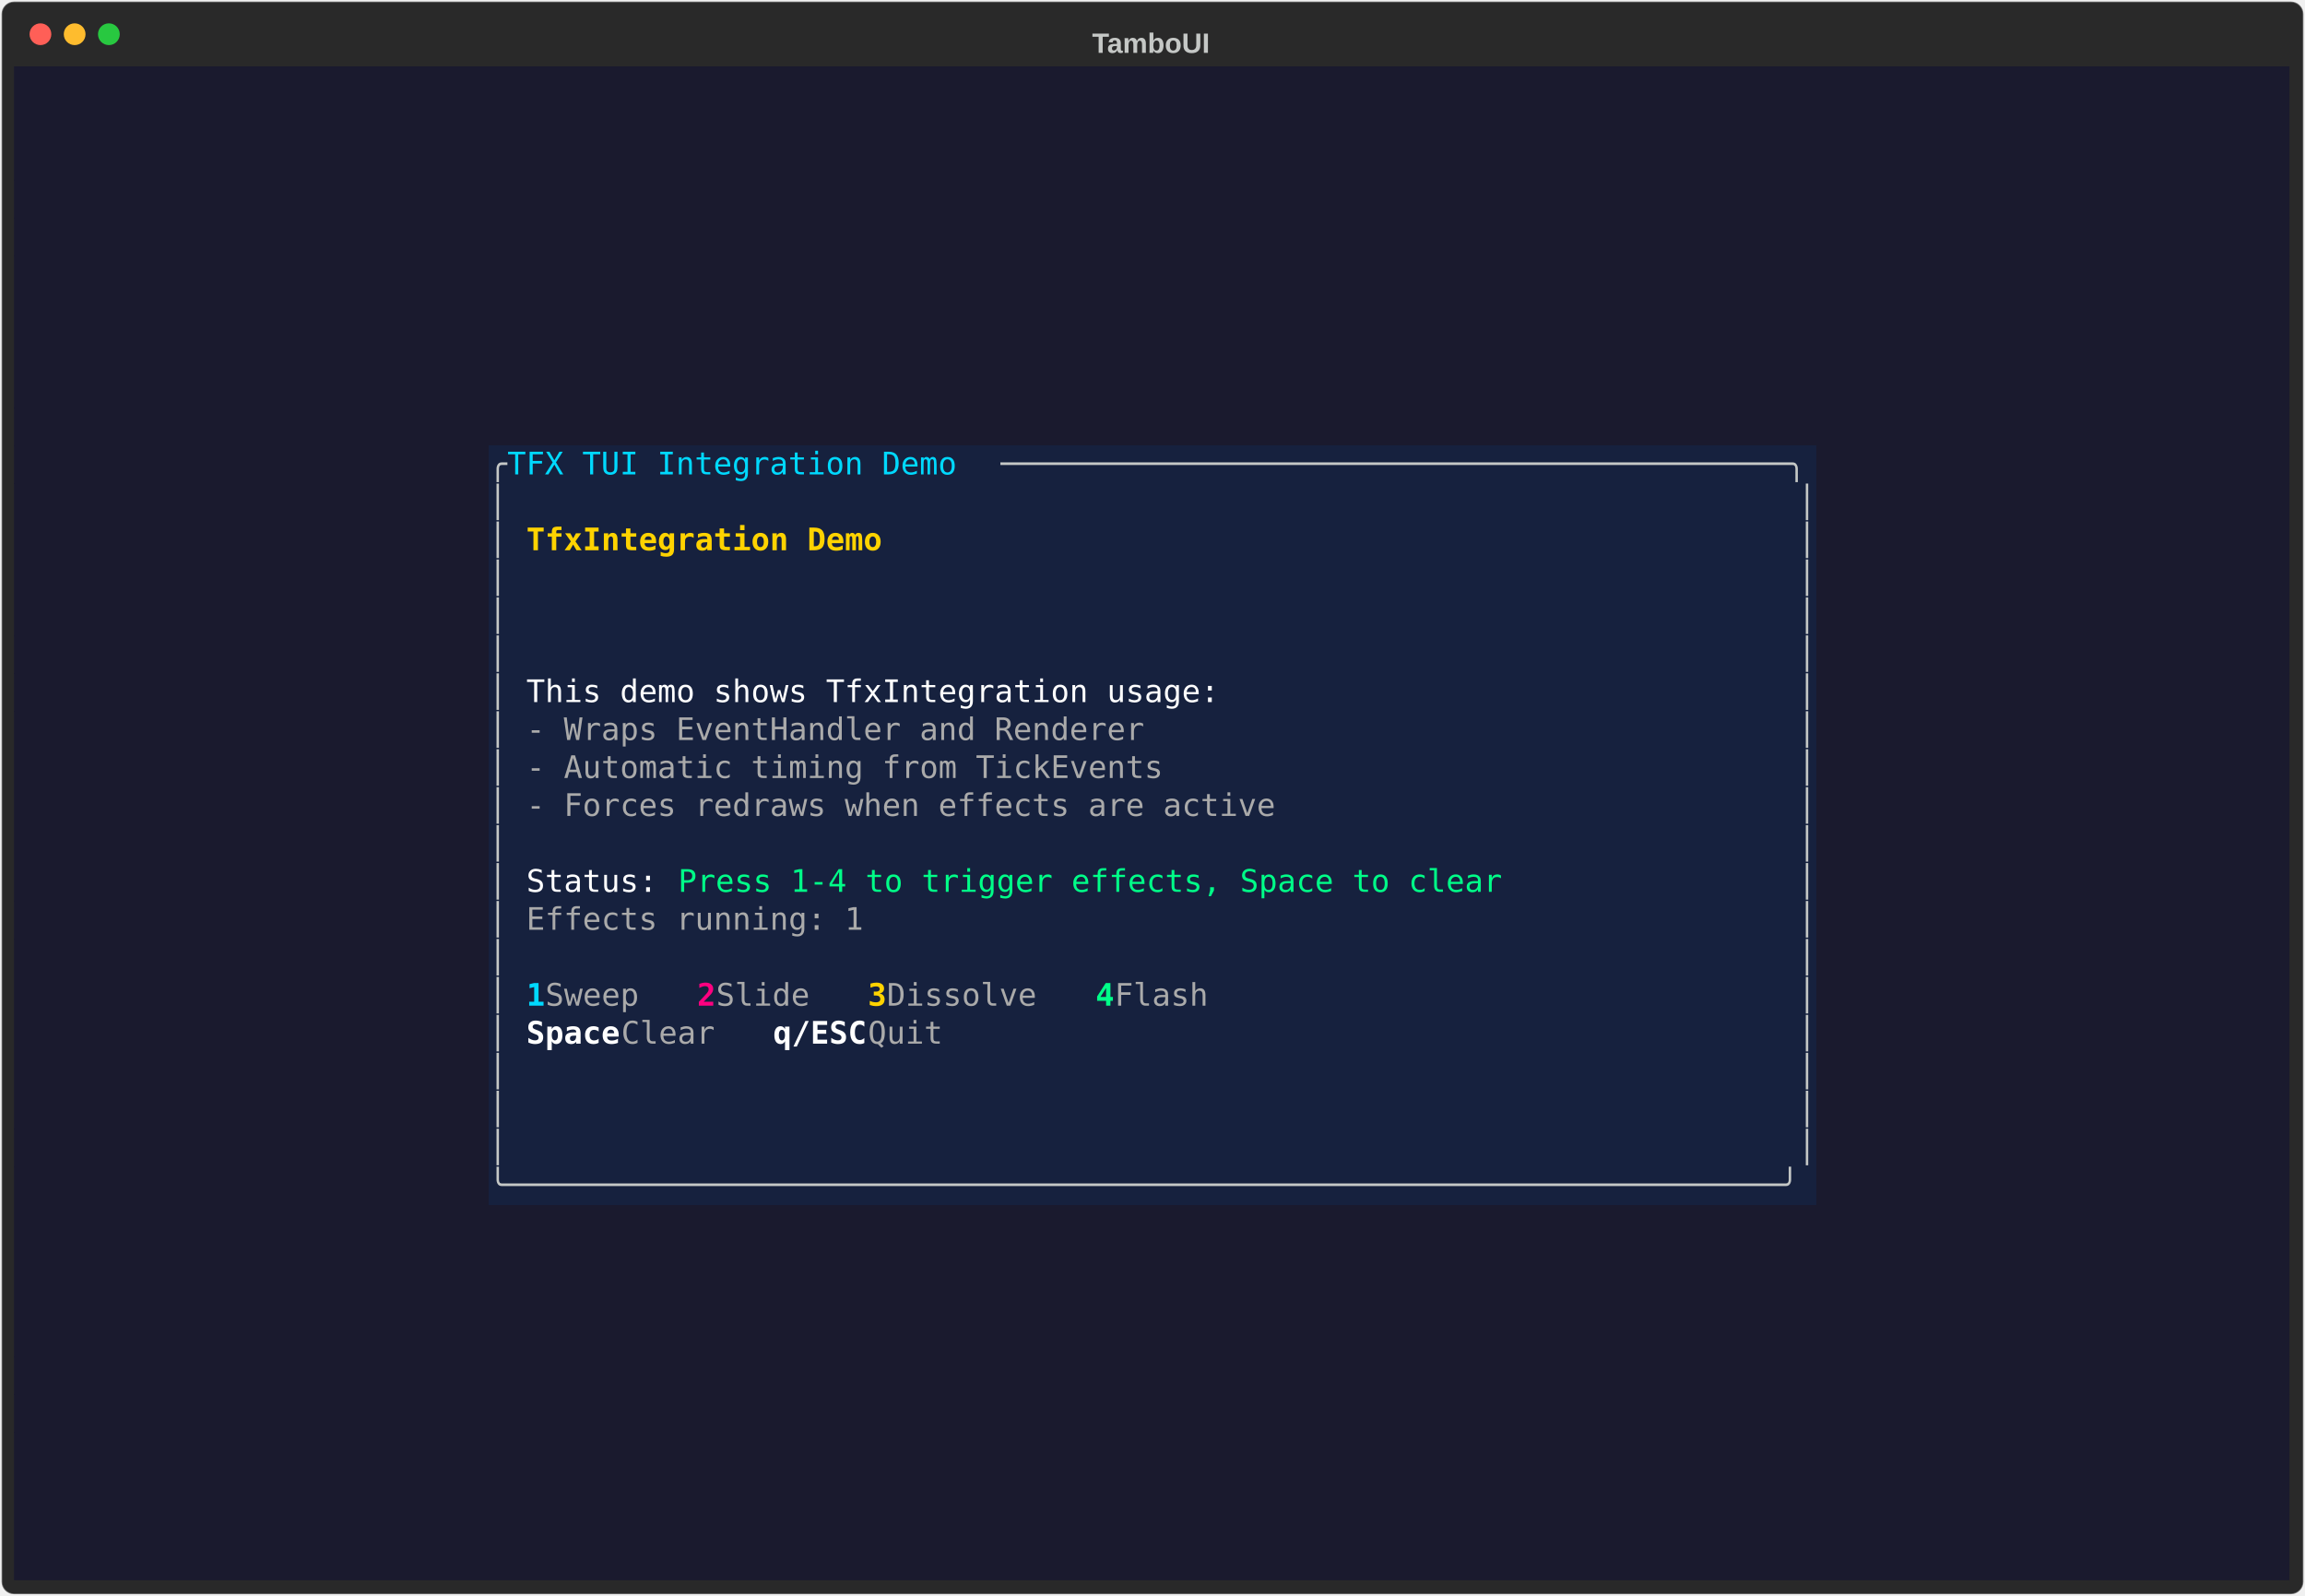
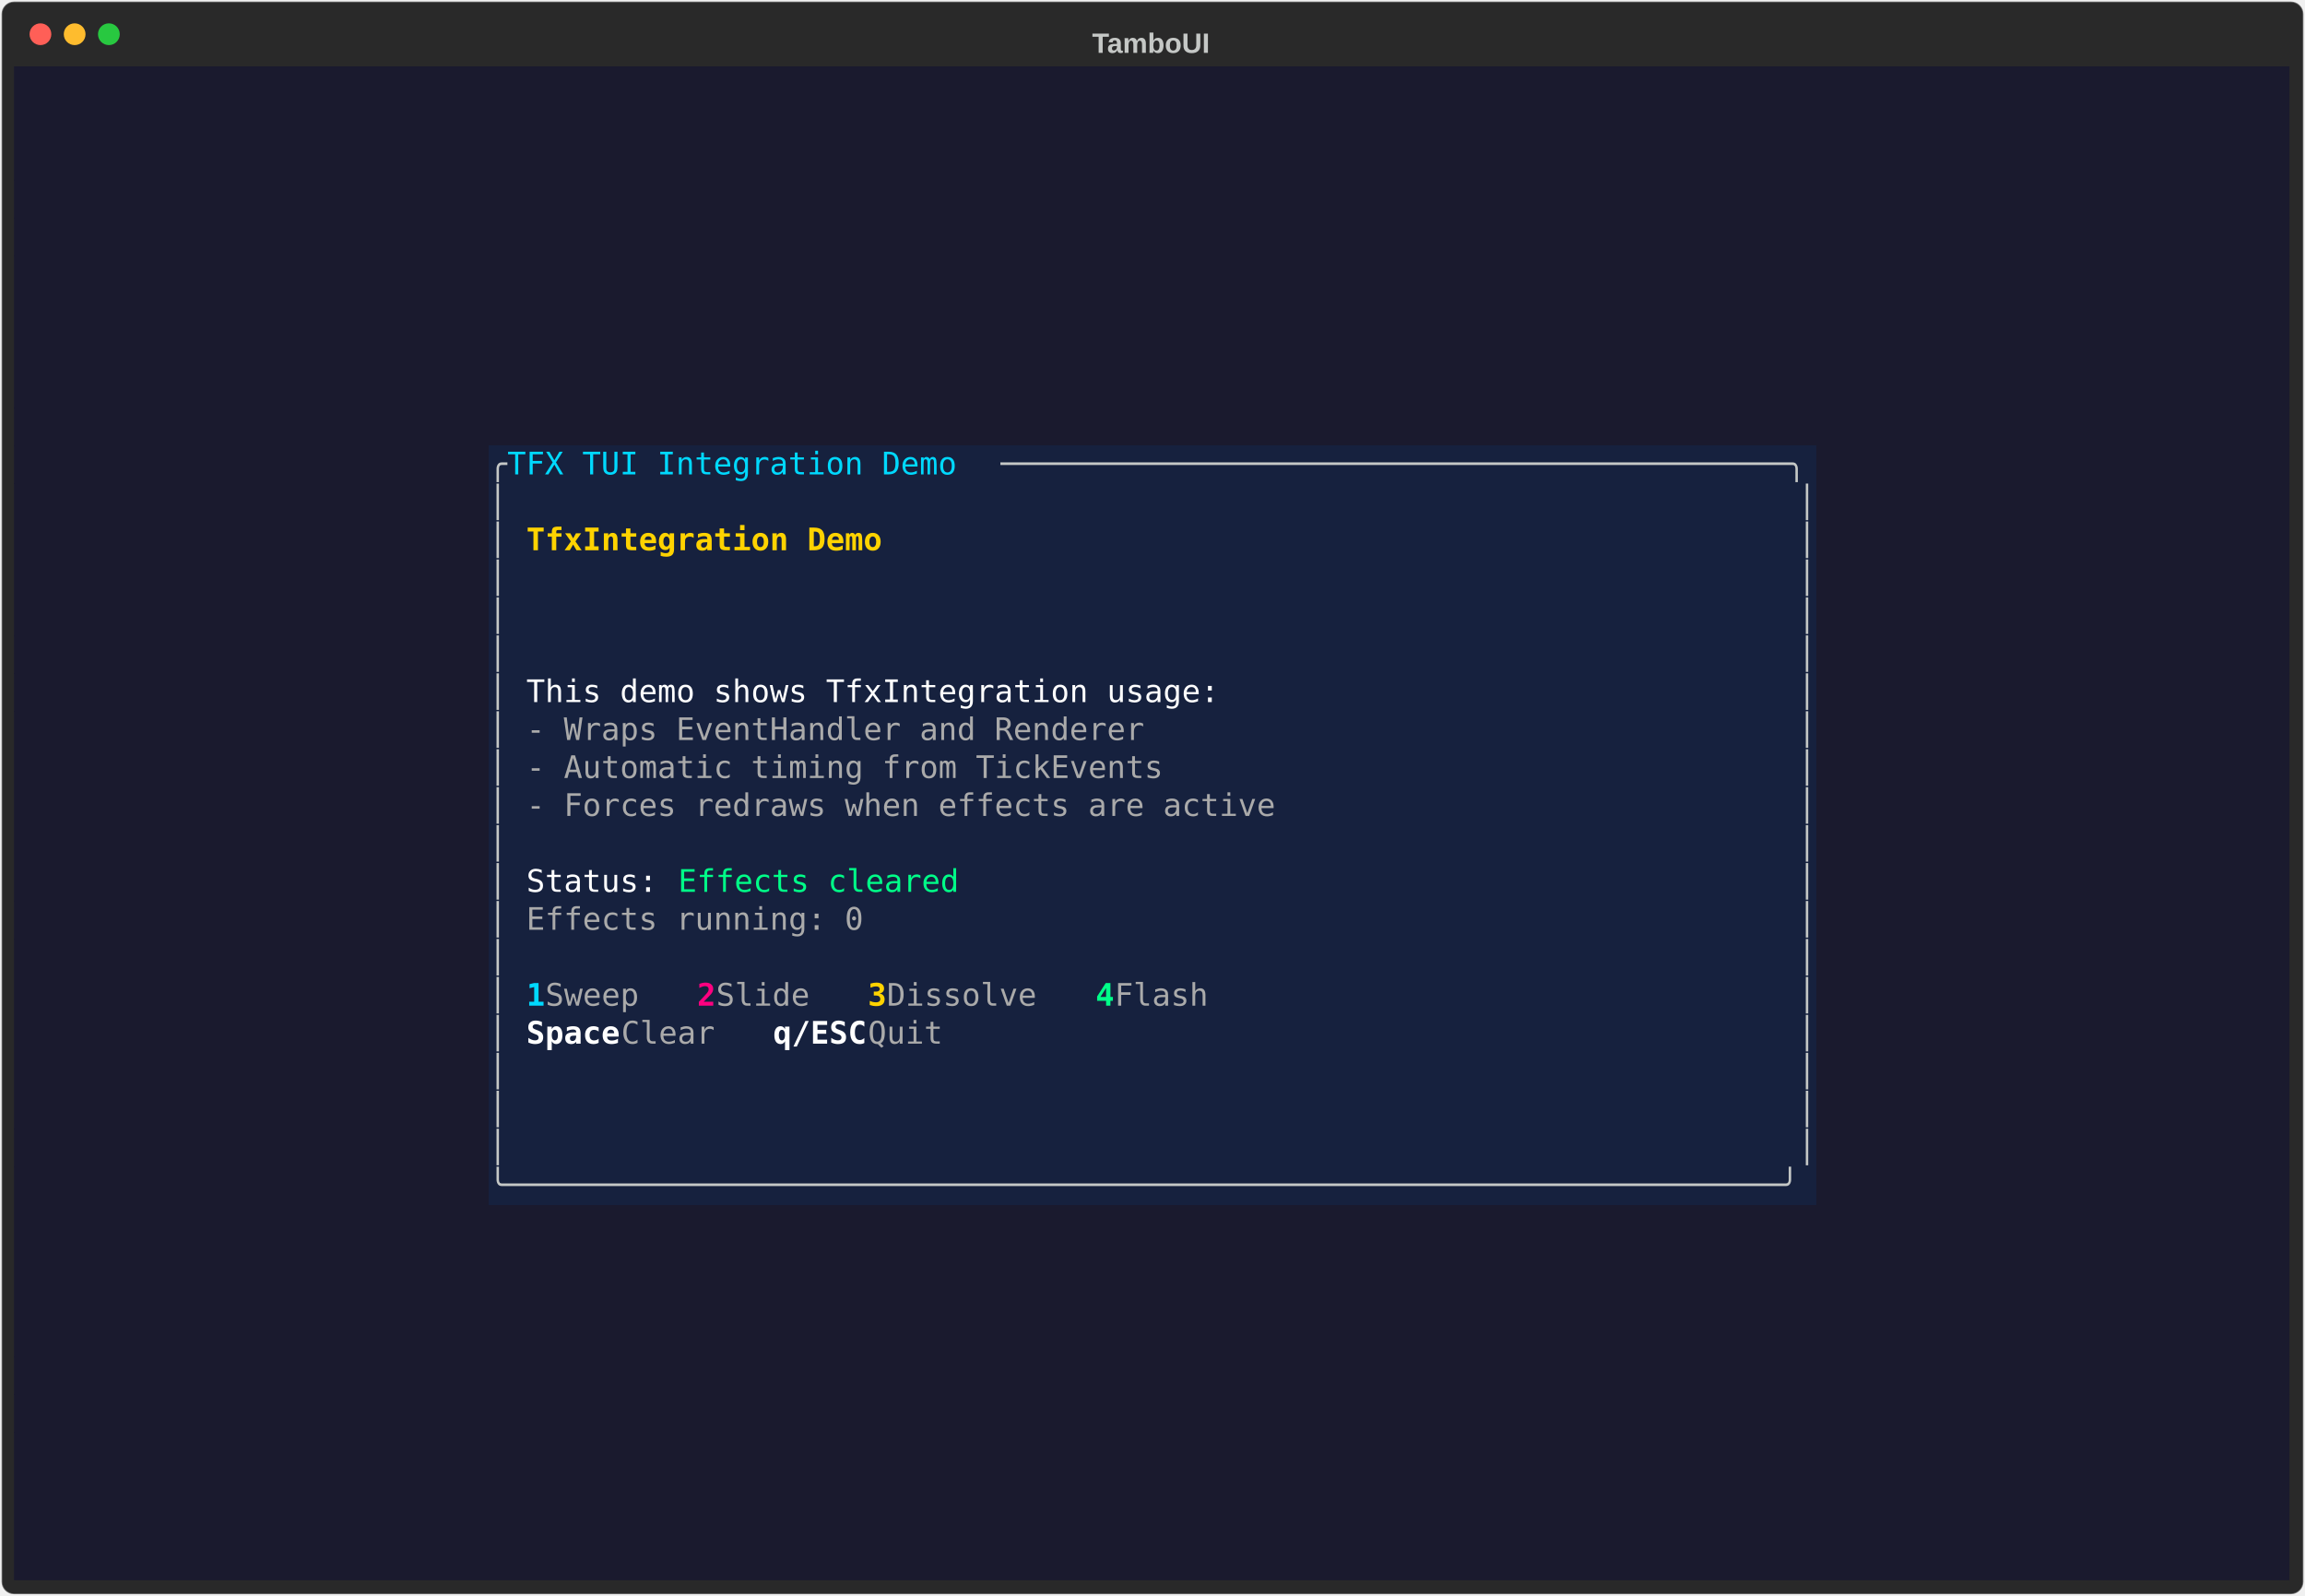
<svg xmlns="http://www.w3.org/2000/svg" class="rich-terminal" viewBox="0 0 1482 1026">
-   <style>    @font-face {        font-family: "Fira Code";        src: local("FiraCode-Regular"),                url("https://cdnjs.cloudflare.com/ajax/libs/firacode/6.2.0/woff2/FiraCode-Regular.woff2") format("woff2"),                url("https://cdnjs.cloudflare.com/ajax/libs/firacode/6.2.0/woff/FiraCode-Regular.woff") format("woff");        font-style: normal;        font-weight: 400;    }    @font-face {        font-family: "Fira Code";        src: local("FiraCode-Bold"),                url("https://cdnjs.cloudflare.com/ajax/libs/firacode/6.2.0/woff2/FiraCode-Bold.woff2") format("woff2"),                url("https://cdnjs.cloudflare.com/ajax/libs/firacode/6.2.0/woff/FiraCode-Bold.woff") format("woff");        font-style: bold;        font-weight: 700;    }    .terminal-2413328003-matrix {        font-family: Fira Code, monospace;        font-size: 20px;        line-height: 24.4px;        font-variant-east-asian: full-width;    }    .terminal-2413328003-title {        font-size: 18px;        font-weight: bold;        font-family: arial;    }    .terminal-2413328003-r1 { fill: #c5c8c6 }.terminal-2413328003-r2 { fill: #00d9ff }.terminal-2413328003-r3 { fill: #ffd300;font-weight: bold }.terminal-2413328003-r4 { fill: #ffffff }.terminal-2413328003-r5 { fill: #aaaaaa }.terminal-2413328003-r6 { fill: #00ff88 }.terminal-2413328003-r7 { fill: #00d9ff;font-weight: bold }.terminal-2413328003-r8 { fill: #ff0080;font-weight: bold }.terminal-2413328003-r9 { fill: #00ff88;font-weight: bold }.terminal-2413328003-r10 { fill: #ffffff;font-weight: bold }    </style>
+   <style>    @font-face {        font-family: "Fira Code";        src: local("FiraCode-Regular"),                url("https://cdnjs.cloudflare.com/ajax/libs/firacode/6.2.0/woff2/FiraCode-Regular.woff2") format("woff2"),                url("https://cdnjs.cloudflare.com/ajax/libs/firacode/6.2.0/woff/FiraCode-Regular.woff") format("woff");        font-style: normal;        font-weight: 400;    }    @font-face {        font-family: "Fira Code";        src: local("FiraCode-Bold"),                url("https://cdnjs.cloudflare.com/ajax/libs/firacode/6.2.0/woff2/FiraCode-Bold.woff2") format("woff2"),                url("https://cdnjs.cloudflare.com/ajax/libs/firacode/6.2.0/woff/FiraCode-Bold.woff") format("woff");        font-style: bold;        font-weight: 700;    }    .terminal-2297591219-matrix {        font-family: Fira Code, monospace;        font-size: 20px;        line-height: 24.4px;        font-variant-east-asian: full-width;    }    .terminal-2297591219-title {        font-size: 18px;        font-weight: bold;        font-family: arial;    }    .terminal-2297591219-r1 { fill: #c5c8c6 }.terminal-2297591219-r2 { fill: #00d9ff }.terminal-2297591219-r3 { fill: #ffd300;font-weight: bold }.terminal-2297591219-r4 { fill: #ffffff }.terminal-2297591219-r5 { fill: #aaaaaa }.terminal-2297591219-r6 { fill: #00ff88 }.terminal-2297591219-r7 { fill: #00d9ff;font-weight: bold }.terminal-2297591219-r8 { fill: #ff0080;font-weight: bold }.terminal-2297591219-r9 { fill: #00ff88;font-weight: bold }.terminal-2297591219-r10 { fill: #ffffff;font-weight: bold }    </style>
  <defs>
-     <clipPath id="terminal-2413328003-clip-terminal">
+     <clipPath id="terminal-2297591219-clip-terminal">
      <rect x="0" y="0" width="1463" height="975" />
    </clipPath>
-     <clipPath id="terminal-2413328003-line-0">
+     <clipPath id="terminal-2297591219-line-0">
      <rect x="0" y="1.5" width="1464" height="24.65" />
    </clipPath>
-     <clipPath id="terminal-2413328003-line-1">
+     <clipPath id="terminal-2297591219-line-1">
      <rect x="0" y="25.9" width="1464" height="24.65" />
    </clipPath>
-     <clipPath id="terminal-2413328003-line-2">
+     <clipPath id="terminal-2297591219-line-2">
      <rect x="0" y="50.3" width="1464" height="24.65" />
    </clipPath>
-     <clipPath id="terminal-2413328003-line-3">
+     <clipPath id="terminal-2297591219-line-3">
      <rect x="0" y="74.7" width="1464" height="24.65" />
    </clipPath>
-     <clipPath id="terminal-2413328003-line-4">
+     <clipPath id="terminal-2297591219-line-4">
      <rect x="0" y="99.1" width="1464" height="24.65" />
    </clipPath>
-     <clipPath id="terminal-2413328003-line-5">
+     <clipPath id="terminal-2297591219-line-5">
      <rect x="0" y="123.5" width="1464" height="24.65" />
    </clipPath>
-     <clipPath id="terminal-2413328003-line-6">
+     <clipPath id="terminal-2297591219-line-6">
      <rect x="0" y="147.9" width="1464" height="24.65" />
    </clipPath>
-     <clipPath id="terminal-2413328003-line-7">
+     <clipPath id="terminal-2297591219-line-7">
      <rect x="0" y="172.3" width="1464" height="24.65" />
    </clipPath>
-     <clipPath id="terminal-2413328003-line-8">
+     <clipPath id="terminal-2297591219-line-8">
      <rect x="0" y="196.7" width="1464" height="24.65" />
    </clipPath>
-     <clipPath id="terminal-2413328003-line-9">
+     <clipPath id="terminal-2297591219-line-9">
      <rect x="0" y="221.1" width="1464" height="24.65" />
    </clipPath>
-     <clipPath id="terminal-2413328003-line-10">
+     <clipPath id="terminal-2297591219-line-10">
      <rect x="0" y="245.5" width="1464" height="24.65" />
    </clipPath>
-     <clipPath id="terminal-2413328003-line-11">
+     <clipPath id="terminal-2297591219-line-11">
      <rect x="0" y="269.9" width="1464" height="24.65" />
    </clipPath>
-     <clipPath id="terminal-2413328003-line-12">
+     <clipPath id="terminal-2297591219-line-12">
      <rect x="0" y="294.3" width="1464" height="24.65" />
    </clipPath>
-     <clipPath id="terminal-2413328003-line-13">
+     <clipPath id="terminal-2297591219-line-13">
      <rect x="0" y="318.7" width="1464" height="24.65" />
    </clipPath>
-     <clipPath id="terminal-2413328003-line-14">
+     <clipPath id="terminal-2297591219-line-14">
      <rect x="0" y="343.1" width="1464" height="24.65" />
    </clipPath>
-     <clipPath id="terminal-2413328003-line-15">
+     <clipPath id="terminal-2297591219-line-15">
      <rect x="0" y="367.5" width="1464" height="24.65" />
    </clipPath>
-     <clipPath id="terminal-2413328003-line-16">
+     <clipPath id="terminal-2297591219-line-16">
      <rect x="0" y="391.9" width="1464" height="24.65" />
    </clipPath>
-     <clipPath id="terminal-2413328003-line-17">
+     <clipPath id="terminal-2297591219-line-17">
      <rect x="0" y="416.3" width="1464" height="24.65" />
    </clipPath>
-     <clipPath id="terminal-2413328003-line-18">
+     <clipPath id="terminal-2297591219-line-18">
      <rect x="0" y="440.7" width="1464" height="24.65" />
    </clipPath>
-     <clipPath id="terminal-2413328003-line-19">
+     <clipPath id="terminal-2297591219-line-19">
      <rect x="0" y="465.1" width="1464" height="24.65" />
    </clipPath>
-     <clipPath id="terminal-2413328003-line-20">
+     <clipPath id="terminal-2297591219-line-20">
      <rect x="0" y="489.5" width="1464" height="24.65" />
    </clipPath>
-     <clipPath id="terminal-2413328003-line-21">
+     <clipPath id="terminal-2297591219-line-21">
      <rect x="0" y="513.9" width="1464" height="24.65" />
    </clipPath>
-     <clipPath id="terminal-2413328003-line-22">
+     <clipPath id="terminal-2297591219-line-22">
      <rect x="0" y="538.3" width="1464" height="24.65" />
    </clipPath>
-     <clipPath id="terminal-2413328003-line-23">
+     <clipPath id="terminal-2297591219-line-23">
      <rect x="0" y="562.7" width="1464" height="24.65" />
    </clipPath>
-     <clipPath id="terminal-2413328003-line-24">
+     <clipPath id="terminal-2297591219-line-24">
      <rect x="0" y="587.1" width="1464" height="24.65" />
    </clipPath>
-     <clipPath id="terminal-2413328003-line-25">
+     <clipPath id="terminal-2297591219-line-25">
      <rect x="0" y="611.5" width="1464" height="24.65" />
    </clipPath>
-     <clipPath id="terminal-2413328003-line-26">
+     <clipPath id="terminal-2297591219-line-26">
      <rect x="0" y="635.9" width="1464" height="24.65" />
    </clipPath>
-     <clipPath id="terminal-2413328003-line-27">
+     <clipPath id="terminal-2297591219-line-27">
      <rect x="0" y="660.3" width="1464" height="24.65" />
    </clipPath>
-     <clipPath id="terminal-2413328003-line-28">
+     <clipPath id="terminal-2297591219-line-28">
      <rect x="0" y="684.7" width="1464" height="24.65" />
    </clipPath>
-     <clipPath id="terminal-2413328003-line-29">
+     <clipPath id="terminal-2297591219-line-29">
      <rect x="0" y="709.1" width="1464" height="24.65" />
    </clipPath>
-     <clipPath id="terminal-2413328003-line-30">
+     <clipPath id="terminal-2297591219-line-30">
      <rect x="0" y="733.5" width="1464" height="24.65" />
    </clipPath>
-     <clipPath id="terminal-2413328003-line-31">
+     <clipPath id="terminal-2297591219-line-31">
      <rect x="0" y="757.9" width="1464" height="24.65" />
    </clipPath>
-     <clipPath id="terminal-2413328003-line-32">
+     <clipPath id="terminal-2297591219-line-32">
      <rect x="0" y="782.3" width="1464" height="24.65" />
    </clipPath>
-     <clipPath id="terminal-2413328003-line-33">
+     <clipPath id="terminal-2297591219-line-33">
      <rect x="0" y="806.7" width="1464" height="24.65" />
    </clipPath>
-     <clipPath id="terminal-2413328003-line-34">
+     <clipPath id="terminal-2297591219-line-34">
      <rect x="0" y="831.1" width="1464" height="24.65" />
    </clipPath>
-     <clipPath id="terminal-2413328003-line-35">
+     <clipPath id="terminal-2297591219-line-35">
      <rect x="0" y="855.5" width="1464" height="24.65" />
    </clipPath>
-     <clipPath id="terminal-2413328003-line-36">
+     <clipPath id="terminal-2297591219-line-36">
      <rect x="0" y="879.9" width="1464" height="24.65" />
    </clipPath>
-     <clipPath id="terminal-2413328003-line-37">
+     <clipPath id="terminal-2297591219-line-37">
      <rect x="0" y="904.3" width="1464" height="24.65" />
    </clipPath>
-     <clipPath id="terminal-2413328003-line-38">
+     <clipPath id="terminal-2297591219-line-38">
      <rect x="0" y="928.7" width="1464" height="24.65" />
    </clipPath>
-     <clipPath id="terminal-2413328003-line-39">
+     <clipPath id="terminal-2297591219-line-39">
      <rect x="0" y="953.1" width="1464" height="24.65" />
    </clipPath>
  </defs>
  <rect fill="#292929" stroke="rgba(255,255,255,0.35)" stroke-width="1" x="1" y="1" width="1480" height="1024" rx="8" />
-   <text class="terminal-2413328003-title" fill="#c5c8c6" text-anchor="middle" x="740" y="34">TamboUI</text>
+   <text class="terminal-2297591219-title" fill="#c5c8c6" text-anchor="middle" x="740" y="34">TamboUI</text>
  <g transform="translate(26,22)">
    <circle cx="0" cy="0" r="7" fill="#ff5f57" />
    <circle cx="22" cy="0" r="7" fill="#febc2e" />
    <circle cx="44" cy="0" r="7" fill="#28c840" />
  </g>
-   <g transform="translate(9, 41)" clip-path="url(#terminal-2413328003-clip-terminal)">
+   <g transform="translate(9, 41)" clip-path="url(#terminal-2297591219-clip-terminal)">
    <rect fill="#1a1a2e" x="0" y="1.5" width="1464" height="24.65" shape-rendering="crispEdges" />
    <rect fill="#1a1a2e" x="0" y="25.9" width="1464" height="24.65" shape-rendering="crispEdges" />
    <rect fill="#1a1a2e" x="0" y="50.3" width="1464" height="24.65" shape-rendering="crispEdges" />
    <rect fill="#1a1a2e" x="0" y="74.7" width="1464" height="24.65" shape-rendering="crispEdges" />
    <rect fill="#1a1a2e" x="0" y="99.1" width="1464" height="24.65" shape-rendering="crispEdges" />
    <rect fill="#1a1a2e" x="0" y="123.5" width="1464" height="24.65" shape-rendering="crispEdges" />
    <rect fill="#1a1a2e" x="0" y="147.9" width="1464" height="24.65" shape-rendering="crispEdges" />
    <rect fill="#1a1a2e" x="0" y="172.3" width="1464" height="24.65" shape-rendering="crispEdges" />
    <rect fill="#1a1a2e" x="0" y="196.7" width="1464" height="24.65" shape-rendering="crispEdges" />
    <rect fill="#1a1a2e" x="0" y="221.1" width="1464" height="24.65" shape-rendering="crispEdges" />
    <rect fill="#1a1a2e" x="0" y="245.5" width="305" height="24.65" shape-rendering="crispEdges" />
    <rect fill="#16213e" x="305" y="245.5" width="12.2" height="24.65" shape-rendering="crispEdges" />
    <rect fill="#16213e" x="317.2" y="245.5" width="317.2" height="24.65" shape-rendering="crispEdges" />
    <rect fill="#16213e" x="634.4" y="245.5" width="524.6" height="24.65" shape-rendering="crispEdges" />
    <rect fill="#1a1a2e" x="1159" y="245.5" width="305" height="24.65" shape-rendering="crispEdges" />
    <rect fill="#1a1a2e" x="0" y="269.9" width="305" height="24.65" shape-rendering="crispEdges" />
    <rect fill="#16213e" x="305" y="269.9" width="12.2" height="24.65" shape-rendering="crispEdges" />
    <rect fill="#16213e" x="317.2" y="269.9" width="829.6" height="24.65" shape-rendering="crispEdges" />
    <rect fill="#16213e" x="1146.8" y="269.9" width="12.2" height="24.65" shape-rendering="crispEdges" />
    <rect fill="#1a1a2e" x="1159" y="269.9" width="305" height="24.65" shape-rendering="crispEdges" />
    <rect fill="#1a1a2e" x="0" y="294.3" width="305" height="24.65" shape-rendering="crispEdges" />
    <rect fill="#16213e" x="305" y="294.3" width="12.2" height="24.65" shape-rendering="crispEdges" />
    <rect fill="#16213e" x="317.2" y="294.3" width="12.2" height="24.65" shape-rendering="crispEdges" />
    <rect fill="#16213e" x="329.4" y="294.3" width="231.8" height="24.65" shape-rendering="crispEdges" />
    <rect fill="#16213e" x="561.2" y="294.3" width="585.6" height="24.65" shape-rendering="crispEdges" />
    <rect fill="#16213e" x="1146.8" y="294.3" width="12.2" height="24.65" shape-rendering="crispEdges" />
    <rect fill="#1a1a2e" x="1159" y="294.3" width="305" height="24.65" shape-rendering="crispEdges" />
    <rect fill="#1a1a2e" x="0" y="318.7" width="305" height="24.65" shape-rendering="crispEdges" />
    <rect fill="#16213e" x="305" y="318.7" width="12.2" height="24.65" shape-rendering="crispEdges" />
    <rect fill="#16213e" x="317.2" y="318.7" width="829.6" height="24.65" shape-rendering="crispEdges" />
    <rect fill="#16213e" x="1146.8" y="318.7" width="12.2" height="24.65" shape-rendering="crispEdges" />
    <rect fill="#1a1a2e" x="1159" y="318.7" width="305" height="24.65" shape-rendering="crispEdges" />
    <rect fill="#1a1a2e" x="0" y="343.1" width="305" height="24.65" shape-rendering="crispEdges" />
    <rect fill="#16213e" x="305" y="343.1" width="12.2" height="24.65" shape-rendering="crispEdges" />
    <rect fill="#16213e" x="317.2" y="343.1" width="829.6" height="24.65" shape-rendering="crispEdges" />
    <rect fill="#16213e" x="1146.8" y="343.1" width="12.2" height="24.65" shape-rendering="crispEdges" />
    <rect fill="#1a1a2e" x="1159" y="343.1" width="305" height="24.65" shape-rendering="crispEdges" />
    <rect fill="#1a1a2e" x="0" y="367.5" width="305" height="24.65" shape-rendering="crispEdges" />
    <rect fill="#16213e" x="305" y="367.5" width="12.2" height="24.65" shape-rendering="crispEdges" />
    <rect fill="#16213e" x="317.2" y="367.5" width="829.6" height="24.65" shape-rendering="crispEdges" />
    <rect fill="#16213e" x="1146.8" y="367.5" width="12.2" height="24.65" shape-rendering="crispEdges" />
    <rect fill="#1a1a2e" x="1159" y="367.5" width="305" height="24.65" shape-rendering="crispEdges" />
    <rect fill="#1a1a2e" x="0" y="391.9" width="305" height="24.65" shape-rendering="crispEdges" />
    <rect fill="#16213e" x="305" y="391.9" width="12.2" height="24.65" shape-rendering="crispEdges" />
    <rect fill="#16213e" x="317.2" y="391.9" width="12.2" height="24.65" shape-rendering="crispEdges" />
    <rect fill="#16213e" x="329.4" y="391.9" width="451.4" height="24.65" shape-rendering="crispEdges" />
    <rect fill="#16213e" x="780.8" y="391.9" width="366" height="24.65" shape-rendering="crispEdges" />
    <rect fill="#16213e" x="1146.8" y="391.9" width="12.2" height="24.65" shape-rendering="crispEdges" />
    <rect fill="#1a1a2e" x="1159" y="391.9" width="305" height="24.65" shape-rendering="crispEdges" />
    <rect fill="#1a1a2e" x="0" y="416.3" width="305" height="24.65" shape-rendering="crispEdges" />
    <rect fill="#16213e" x="305" y="416.3" width="12.2" height="24.65" shape-rendering="crispEdges" />
    <rect fill="#16213e" x="317.2" y="416.3" width="12.2" height="24.65" shape-rendering="crispEdges" />
    <rect fill="#16213e" x="329.4" y="416.3" width="402.6" height="24.65" shape-rendering="crispEdges" />
    <rect fill="#16213e" x="732" y="416.3" width="414.8" height="24.65" shape-rendering="crispEdges" />
    <rect fill="#16213e" x="1146.8" y="416.3" width="12.2" height="24.65" shape-rendering="crispEdges" />
    <rect fill="#1a1a2e" x="1159" y="416.3" width="305" height="24.65" shape-rendering="crispEdges" />
    <rect fill="#1a1a2e" x="0" y="440.7" width="305" height="24.65" shape-rendering="crispEdges" />
    <rect fill="#16213e" x="305" y="440.7" width="12.2" height="24.65" shape-rendering="crispEdges" />
    <rect fill="#16213e" x="317.2" y="440.7" width="12.2" height="24.65" shape-rendering="crispEdges" />
    <rect fill="#16213e" x="329.4" y="440.7" width="414.8" height="24.65" shape-rendering="crispEdges" />
    <rect fill="#16213e" x="744.2" y="440.7" width="402.6" height="24.65" shape-rendering="crispEdges" />
    <rect fill="#16213e" x="1146.8" y="440.7" width="12.2" height="24.65" shape-rendering="crispEdges" />
    <rect fill="#1a1a2e" x="1159" y="440.7" width="305" height="24.65" shape-rendering="crispEdges" />
    <rect fill="#1a1a2e" x="0" y="465.1" width="305" height="24.65" shape-rendering="crispEdges" />
    <rect fill="#16213e" x="305" y="465.1" width="12.2" height="24.65" shape-rendering="crispEdges" />
    <rect fill="#16213e" x="317.2" y="465.1" width="12.2" height="24.65" shape-rendering="crispEdges" />
    <rect fill="#16213e" x="329.4" y="465.1" width="488" height="24.65" shape-rendering="crispEdges" />
    <rect fill="#16213e" x="817.4" y="465.1" width="329.4" height="24.65" shape-rendering="crispEdges" />
    <rect fill="#16213e" x="1146.8" y="465.1" width="12.2" height="24.65" shape-rendering="crispEdges" />
    <rect fill="#1a1a2e" x="1159" y="465.1" width="305" height="24.65" shape-rendering="crispEdges" />
    <rect fill="#1a1a2e" x="0" y="489.5" width="305" height="24.65" shape-rendering="crispEdges" />
    <rect fill="#16213e" x="305" y="489.5" width="12.2" height="24.65" shape-rendering="crispEdges" />
    <rect fill="#16213e" x="317.2" y="489.5" width="829.6" height="24.65" shape-rendering="crispEdges" />
    <rect fill="#16213e" x="1146.8" y="489.5" width="12.2" height="24.65" shape-rendering="crispEdges" />
    <rect fill="#1a1a2e" x="1159" y="489.5" width="305" height="24.65" shape-rendering="crispEdges" />
    <rect fill="#1a1a2e" x="0" y="513.9" width="305" height="24.65" shape-rendering="crispEdges" />
    <rect fill="#16213e" x="305" y="513.9" width="12.2" height="24.65" shape-rendering="crispEdges" />
    <rect fill="#16213e" x="317.2" y="513.9" width="12.2" height="24.65" shape-rendering="crispEdges" />
    <rect fill="#16213e" x="329.4" y="513.9" width="97.6" height="24.65" shape-rendering="crispEdges" />
-     <rect fill="#16213e" x="427" y="513.9" width="536.8" height="24.65" shape-rendering="crispEdges" />
-     <rect fill="#16213e" x="963.8" y="513.9" width="183" height="24.65" shape-rendering="crispEdges" />
+     <rect fill="#16213e" x="427" y="513.9" width="183" height="24.65" shape-rendering="crispEdges" />
+     <rect fill="#16213e" x="610" y="513.9" width="536.8" height="24.65" shape-rendering="crispEdges" />
    <rect fill="#16213e" x="1146.8" y="513.9" width="12.2" height="24.65" shape-rendering="crispEdges" />
    <rect fill="#1a1a2e" x="1159" y="513.9" width="305" height="24.65" shape-rendering="crispEdges" />
    <rect fill="#1a1a2e" x="0" y="538.3" width="305" height="24.65" shape-rendering="crispEdges" />
    <rect fill="#16213e" x="305" y="538.3" width="12.2" height="24.65" shape-rendering="crispEdges" />
    <rect fill="#16213e" x="317.2" y="538.3" width="12.2" height="24.65" shape-rendering="crispEdges" />
    <rect fill="#16213e" x="329.4" y="538.3" width="219.6" height="24.65" shape-rendering="crispEdges" />
    <rect fill="#16213e" x="549" y="538.3" width="597.8" height="24.65" shape-rendering="crispEdges" />
    <rect fill="#16213e" x="1146.8" y="538.3" width="12.2" height="24.65" shape-rendering="crispEdges" />
    <rect fill="#1a1a2e" x="1159" y="538.3" width="305" height="24.65" shape-rendering="crispEdges" />
    <rect fill="#1a1a2e" x="0" y="562.7" width="305" height="24.65" shape-rendering="crispEdges" />
    <rect fill="#16213e" x="305" y="562.7" width="12.2" height="24.65" shape-rendering="crispEdges" />
    <rect fill="#16213e" x="317.2" y="562.7" width="829.6" height="24.65" shape-rendering="crispEdges" />
    <rect fill="#16213e" x="1146.8" y="562.7" width="12.2" height="24.65" shape-rendering="crispEdges" />
    <rect fill="#1a1a2e" x="1159" y="562.7" width="305" height="24.65" shape-rendering="crispEdges" />
    <rect fill="#1a1a2e" x="0" y="587.1" width="305" height="24.65" shape-rendering="crispEdges" />
    <rect fill="#16213e" x="305" y="587.1" width="12.2" height="24.65" shape-rendering="crispEdges" />
    <rect fill="#16213e" x="317.2" y="587.1" width="12.2" height="24.65" shape-rendering="crispEdges" />
    <rect fill="#16213e" x="329.4" y="587.1" width="12.2" height="24.65" shape-rendering="crispEdges" />
    <rect fill="#16213e" x="341.6" y="587.1" width="97.6" height="24.65" shape-rendering="crispEdges" />
    <rect fill="#16213e" x="439.2" y="587.1" width="12.2" height="24.65" shape-rendering="crispEdges" />
    <rect fill="#16213e" x="451.4" y="587.1" width="97.6" height="24.65" shape-rendering="crispEdges" />
    <rect fill="#16213e" x="549" y="587.1" width="12.2" height="24.65" shape-rendering="crispEdges" />
    <rect fill="#16213e" x="561.2" y="587.1" width="134.2" height="24.65" shape-rendering="crispEdges" />
    <rect fill="#16213e" x="695.4" y="587.1" width="12.2" height="24.65" shape-rendering="crispEdges" />
    <rect fill="#16213e" x="707.6" y="587.1" width="73.2" height="24.65" shape-rendering="crispEdges" />
    <rect fill="#16213e" x="780.8" y="587.1" width="366" height="24.65" shape-rendering="crispEdges" />
    <rect fill="#16213e" x="1146.8" y="587.1" width="12.2" height="24.65" shape-rendering="crispEdges" />
    <rect fill="#1a1a2e" x="1159" y="587.1" width="305" height="24.65" shape-rendering="crispEdges" />
    <rect fill="#1a1a2e" x="0" y="611.5" width="305" height="24.65" shape-rendering="crispEdges" />
    <rect fill="#16213e" x="305" y="611.5" width="12.2" height="24.65" shape-rendering="crispEdges" />
    <rect fill="#16213e" x="317.2" y="611.5" width="12.2" height="24.65" shape-rendering="crispEdges" />
    <rect fill="#16213e" x="329.4" y="611.5" width="61" height="24.65" shape-rendering="crispEdges" />
    <rect fill="#16213e" x="390.4" y="611.5" width="97.6" height="24.65" shape-rendering="crispEdges" />
    <rect fill="#16213e" x="488" y="611.5" width="61" height="24.65" shape-rendering="crispEdges" />
    <rect fill="#16213e" x="549" y="611.5" width="61" height="24.65" shape-rendering="crispEdges" />
    <rect fill="#16213e" x="610" y="611.5" width="536.8" height="24.65" shape-rendering="crispEdges" />
    <rect fill="#16213e" x="1146.8" y="611.5" width="12.2" height="24.65" shape-rendering="crispEdges" />
    <rect fill="#1a1a2e" x="1159" y="611.5" width="305" height="24.65" shape-rendering="crispEdges" />
    <rect fill="#1a1a2e" x="0" y="635.9" width="305" height="24.65" shape-rendering="crispEdges" />
    <rect fill="#16213e" x="305" y="635.9" width="12.2" height="24.65" shape-rendering="crispEdges" />
    <rect fill="#16213e" x="317.2" y="635.9" width="829.6" height="24.65" shape-rendering="crispEdges" />
    <rect fill="#16213e" x="1146.8" y="635.9" width="12.2" height="24.65" shape-rendering="crispEdges" />
    <rect fill="#1a1a2e" x="1159" y="635.9" width="305" height="24.65" shape-rendering="crispEdges" />
    <rect fill="#1a1a2e" x="0" y="660.3" width="305" height="24.65" shape-rendering="crispEdges" />
    <rect fill="#16213e" x="305" y="660.3" width="12.2" height="24.65" shape-rendering="crispEdges" />
    <rect fill="#16213e" x="317.2" y="660.3" width="829.6" height="24.65" shape-rendering="crispEdges" />
    <rect fill="#16213e" x="1146.8" y="660.3" width="12.2" height="24.65" shape-rendering="crispEdges" />
    <rect fill="#1a1a2e" x="1159" y="660.3" width="305" height="24.65" shape-rendering="crispEdges" />
    <rect fill="#1a1a2e" x="0" y="684.7" width="305" height="24.65" shape-rendering="crispEdges" />
    <rect fill="#16213e" x="305" y="684.7" width="12.2" height="24.65" shape-rendering="crispEdges" />
    <rect fill="#16213e" x="317.2" y="684.7" width="829.6" height="24.65" shape-rendering="crispEdges" />
    <rect fill="#16213e" x="1146.8" y="684.7" width="12.2" height="24.65" shape-rendering="crispEdges" />
    <rect fill="#1a1a2e" x="1159" y="684.7" width="305" height="24.65" shape-rendering="crispEdges" />
    <rect fill="#1a1a2e" x="0" y="709.1" width="305" height="24.65" shape-rendering="crispEdges" />
    <rect fill="#16213e" x="305" y="709.1" width="854" height="24.65" shape-rendering="crispEdges" />
    <rect fill="#1a1a2e" x="1159" y="709.1" width="305" height="24.65" shape-rendering="crispEdges" />
    <rect fill="#1a1a2e" x="0" y="733.5" width="1464" height="24.65" shape-rendering="crispEdges" />
    <rect fill="#1a1a2e" x="0" y="757.9" width="1464" height="24.65" shape-rendering="crispEdges" />
    <rect fill="#1a1a2e" x="0" y="782.3" width="1464" height="24.65" shape-rendering="crispEdges" />
    <rect fill="#1a1a2e" x="0" y="806.7" width="1464" height="24.65" shape-rendering="crispEdges" />
    <rect fill="#1a1a2e" x="0" y="831.1" width="1464" height="24.65" shape-rendering="crispEdges" />
    <rect fill="#1a1a2e" x="0" y="855.5" width="1464" height="24.65" shape-rendering="crispEdges" />
    <rect fill="#1a1a2e" x="0" y="879.9" width="1464" height="24.65" shape-rendering="crispEdges" />
    <rect fill="#1a1a2e" x="0" y="904.3" width="1464" height="24.65" shape-rendering="crispEdges" />
    <rect fill="#1a1a2e" x="0" y="928.7" width="1464" height="24.65" shape-rendering="crispEdges" />
    <rect fill="#1a1a2e" x="0" y="953.1" width="1464" height="24.65" shape-rendering="crispEdges" />
-     <g class="terminal-2413328003-matrix">
-       <text class="terminal-2413328003-r1" x="305" y="264" textLength="12.2" clip-path="url(#terminal-2413328003-line-10)">╭</text>
-       <text class="terminal-2413328003-r2" x="317.2" y="264" textLength="317.2" clip-path="url(#terminal-2413328003-line-10)"> TFX TUI Integration Demo </text>
-       <text class="terminal-2413328003-r1" x="634.4" y="264" textLength="524.6" clip-path="url(#terminal-2413328003-line-10)">──────────────────────────────────────────╮</text>
-       <text class="terminal-2413328003-r1" x="305" y="288.4" textLength="12.2" clip-path="url(#terminal-2413328003-line-11)">│</text>
-       <text class="terminal-2413328003-r1" x="1146.8" y="288.4" textLength="12.2" clip-path="url(#terminal-2413328003-line-11)">│</text>
-       <text class="terminal-2413328003-r1" x="305" y="312.8" textLength="12.2" clip-path="url(#terminal-2413328003-line-12)">│</text>
-       <text class="terminal-2413328003-r3" x="329.4" y="312.8" textLength="231.8" clip-path="url(#terminal-2413328003-line-12)">TfxIntegration Demo</text>
-       <text class="terminal-2413328003-r1" x="1146.8" y="312.8" textLength="12.2" clip-path="url(#terminal-2413328003-line-12)">│</text>
-       <text class="terminal-2413328003-r1" x="305" y="337.2" textLength="12.2" clip-path="url(#terminal-2413328003-line-13)">│</text>
-       <text class="terminal-2413328003-r1" x="1146.8" y="337.2" textLength="12.2" clip-path="url(#terminal-2413328003-line-13)">│</text>
-       <text class="terminal-2413328003-r1" x="305" y="361.6" textLength="12.2" clip-path="url(#terminal-2413328003-line-14)">│</text>
-       <text class="terminal-2413328003-r1" x="1146.8" y="361.6" textLength="12.2" clip-path="url(#terminal-2413328003-line-14)">│</text>
-       <text class="terminal-2413328003-r1" x="305" y="386" textLength="12.2" clip-path="url(#terminal-2413328003-line-15)">│</text>
-       <text class="terminal-2413328003-r1" x="1146.8" y="386" textLength="12.2" clip-path="url(#terminal-2413328003-line-15)">│</text>
-       <text class="terminal-2413328003-r1" x="305" y="410.4" textLength="12.2" clip-path="url(#terminal-2413328003-line-16)">│</text>
-       <text class="terminal-2413328003-r4" x="329.4" y="410.4" textLength="451.4" clip-path="url(#terminal-2413328003-line-16)">This demo shows TfxIntegration usage:</text>
-       <text class="terminal-2413328003-r1" x="1146.8" y="410.4" textLength="12.2" clip-path="url(#terminal-2413328003-line-16)">│</text>
-       <text class="terminal-2413328003-r1" x="305" y="434.8" textLength="12.2" clip-path="url(#terminal-2413328003-line-17)">│</text>
-       <text class="terminal-2413328003-r5" x="329.4" y="434.8" textLength="402.6" clip-path="url(#terminal-2413328003-line-17)">- Wraps EventHandler and Renderer</text>
-       <text class="terminal-2413328003-r1" x="1146.8" y="434.8" textLength="12.2" clip-path="url(#terminal-2413328003-line-17)">│</text>
-       <text class="terminal-2413328003-r1" x="305" y="459.2" textLength="12.2" clip-path="url(#terminal-2413328003-line-18)">│</text>
-       <text class="terminal-2413328003-r5" x="329.4" y="459.2" textLength="414.8" clip-path="url(#terminal-2413328003-line-18)">- Automatic timing from TickEvents</text>
-       <text class="terminal-2413328003-r1" x="1146.8" y="459.2" textLength="12.2" clip-path="url(#terminal-2413328003-line-18)">│</text>
-       <text class="terminal-2413328003-r1" x="305" y="483.6" textLength="12.2" clip-path="url(#terminal-2413328003-line-19)">│</text>
-       <text class="terminal-2413328003-r5" x="329.4" y="483.6" textLength="488" clip-path="url(#terminal-2413328003-line-19)">- Forces redraws when effects are active</text>
-       <text class="terminal-2413328003-r1" x="1146.8" y="483.6" textLength="12.2" clip-path="url(#terminal-2413328003-line-19)">│</text>
-       <text class="terminal-2413328003-r1" x="305" y="508" textLength="12.2" clip-path="url(#terminal-2413328003-line-20)">│</text>
-       <text class="terminal-2413328003-r1" x="1146.8" y="508" textLength="12.2" clip-path="url(#terminal-2413328003-line-20)">│</text>
-       <text class="terminal-2413328003-r1" x="305" y="532.4" textLength="12.2" clip-path="url(#terminal-2413328003-line-21)">│</text>
-       <text class="terminal-2413328003-r4" x="329.4" y="532.4" textLength="97.6" clip-path="url(#terminal-2413328003-line-21)">Status: </text>
-       <text class="terminal-2413328003-r6" x="427" y="532.4" textLength="536.8" clip-path="url(#terminal-2413328003-line-21)">Press 1-4 to trigger effects, Space to clear</text>
-       <text class="terminal-2413328003-r1" x="1146.8" y="532.4" textLength="12.2" clip-path="url(#terminal-2413328003-line-21)">│</text>
-       <text class="terminal-2413328003-r1" x="305" y="556.8" textLength="12.2" clip-path="url(#terminal-2413328003-line-22)">│</text>
-       <text class="terminal-2413328003-r5" x="329.4" y="556.8" textLength="219.6" clip-path="url(#terminal-2413328003-line-22)">Effects running: 1</text>
-       <text class="terminal-2413328003-r1" x="1146.8" y="556.8" textLength="12.2" clip-path="url(#terminal-2413328003-line-22)">│</text>
-       <text class="terminal-2413328003-r1" x="305" y="581.2" textLength="12.2" clip-path="url(#terminal-2413328003-line-23)">│</text>
-       <text class="terminal-2413328003-r1" x="1146.8" y="581.2" textLength="12.2" clip-path="url(#terminal-2413328003-line-23)">│</text>
-       <text class="terminal-2413328003-r1" x="305" y="605.6" textLength="12.2" clip-path="url(#terminal-2413328003-line-24)">│</text>
-       <text class="terminal-2413328003-r7" x="329.4" y="605.6" textLength="12.2" clip-path="url(#terminal-2413328003-line-24)">1</text>
-       <text class="terminal-2413328003-r5" x="341.6" y="605.6" textLength="97.6" clip-path="url(#terminal-2413328003-line-24)"> Sweep  </text>
-       <text class="terminal-2413328003-r8" x="439.2" y="605.6" textLength="12.2" clip-path="url(#terminal-2413328003-line-24)">2</text>
-       <text class="terminal-2413328003-r5" x="451.4" y="605.6" textLength="97.6" clip-path="url(#terminal-2413328003-line-24)"> Slide  </text>
-       <text class="terminal-2413328003-r3" x="549" y="605.6" textLength="12.2" clip-path="url(#terminal-2413328003-line-24)">3</text>
-       <text class="terminal-2413328003-r5" x="561.2" y="605.6" textLength="134.2" clip-path="url(#terminal-2413328003-line-24)"> Dissolve  </text>
-       <text class="terminal-2413328003-r9" x="695.4" y="605.6" textLength="12.2" clip-path="url(#terminal-2413328003-line-24)">4</text>
-       <text class="terminal-2413328003-r5" x="707.6" y="605.6" textLength="73.2" clip-path="url(#terminal-2413328003-line-24)"> Flash</text>
-       <text class="terminal-2413328003-r1" x="1146.8" y="605.6" textLength="12.2" clip-path="url(#terminal-2413328003-line-24)">│</text>
-       <text class="terminal-2413328003-r1" x="305" y="630" textLength="12.2" clip-path="url(#terminal-2413328003-line-25)">│</text>
-       <text class="terminal-2413328003-r10" x="329.4" y="630" textLength="61" clip-path="url(#terminal-2413328003-line-25)">Space</text>
-       <text class="terminal-2413328003-r5" x="390.4" y="630" textLength="97.6" clip-path="url(#terminal-2413328003-line-25)"> Clear  </text>
-       <text class="terminal-2413328003-r10" x="488" y="630" textLength="61" clip-path="url(#terminal-2413328003-line-25)">q/ESC</text>
-       <text class="terminal-2413328003-r5" x="549" y="630" textLength="61" clip-path="url(#terminal-2413328003-line-25)"> Quit</text>
-       <text class="terminal-2413328003-r1" x="1146.8" y="630" textLength="12.2" clip-path="url(#terminal-2413328003-line-25)">│</text>
-       <text class="terminal-2413328003-r1" x="305" y="654.4" textLength="12.2" clip-path="url(#terminal-2413328003-line-26)">│</text>
-       <text class="terminal-2413328003-r1" x="1146.8" y="654.4" textLength="12.2" clip-path="url(#terminal-2413328003-line-26)">│</text>
-       <text class="terminal-2413328003-r1" x="305" y="678.8" textLength="12.2" clip-path="url(#terminal-2413328003-line-27)">│</text>
-       <text class="terminal-2413328003-r1" x="1146.8" y="678.8" textLength="12.2" clip-path="url(#terminal-2413328003-line-27)">│</text>
-       <text class="terminal-2413328003-r1" x="305" y="703.2" textLength="12.2" clip-path="url(#terminal-2413328003-line-28)">│</text>
-       <text class="terminal-2413328003-r1" x="1146.8" y="703.2" textLength="12.2" clip-path="url(#terminal-2413328003-line-28)">│</text>
-       <text class="terminal-2413328003-r1" x="305" y="727.6" textLength="854" clip-path="url(#terminal-2413328003-line-29)">╰────────────────────────────────────────────────────────────────────╯</text>
+     <g class="terminal-2297591219-matrix">
+       <text class="terminal-2297591219-r1" x="305" y="264" textLength="12.2" clip-path="url(#terminal-2297591219-line-10)">╭</text>
+       <text class="terminal-2297591219-r2" x="317.2" y="264" textLength="317.2" clip-path="url(#terminal-2297591219-line-10)"> TFX TUI Integration Demo </text>
+       <text class="terminal-2297591219-r1" x="634.4" y="264" textLength="524.6" clip-path="url(#terminal-2297591219-line-10)">──────────────────────────────────────────╮</text>
+       <text class="terminal-2297591219-r1" x="305" y="288.4" textLength="12.2" clip-path="url(#terminal-2297591219-line-11)">│</text>
+       <text class="terminal-2297591219-r1" x="1146.8" y="288.4" textLength="12.2" clip-path="url(#terminal-2297591219-line-11)">│</text>
+       <text class="terminal-2297591219-r1" x="305" y="312.8" textLength="12.2" clip-path="url(#terminal-2297591219-line-12)">│</text>
+       <text class="terminal-2297591219-r3" x="329.4" y="312.8" textLength="231.8" clip-path="url(#terminal-2297591219-line-12)">TfxIntegration Demo</text>
+       <text class="terminal-2297591219-r1" x="1146.8" y="312.8" textLength="12.2" clip-path="url(#terminal-2297591219-line-12)">│</text>
+       <text class="terminal-2297591219-r1" x="305" y="337.2" textLength="12.2" clip-path="url(#terminal-2297591219-line-13)">│</text>
+       <text class="terminal-2297591219-r1" x="1146.8" y="337.2" textLength="12.2" clip-path="url(#terminal-2297591219-line-13)">│</text>
+       <text class="terminal-2297591219-r1" x="305" y="361.6" textLength="12.2" clip-path="url(#terminal-2297591219-line-14)">│</text>
+       <text class="terminal-2297591219-r1" x="1146.8" y="361.6" textLength="12.2" clip-path="url(#terminal-2297591219-line-14)">│</text>
+       <text class="terminal-2297591219-r1" x="305" y="386" textLength="12.2" clip-path="url(#terminal-2297591219-line-15)">│</text>
+       <text class="terminal-2297591219-r1" x="1146.8" y="386" textLength="12.2" clip-path="url(#terminal-2297591219-line-15)">│</text>
+       <text class="terminal-2297591219-r1" x="305" y="410.4" textLength="12.2" clip-path="url(#terminal-2297591219-line-16)">│</text>
+       <text class="terminal-2297591219-r4" x="329.4" y="410.4" textLength="451.4" clip-path="url(#terminal-2297591219-line-16)">This demo shows TfxIntegration usage:</text>
+       <text class="terminal-2297591219-r1" x="1146.8" y="410.4" textLength="12.2" clip-path="url(#terminal-2297591219-line-16)">│</text>
+       <text class="terminal-2297591219-r1" x="305" y="434.8" textLength="12.2" clip-path="url(#terminal-2297591219-line-17)">│</text>
+       <text class="terminal-2297591219-r5" x="329.4" y="434.8" textLength="402.6" clip-path="url(#terminal-2297591219-line-17)">- Wraps EventHandler and Renderer</text>
+       <text class="terminal-2297591219-r1" x="1146.8" y="434.8" textLength="12.2" clip-path="url(#terminal-2297591219-line-17)">│</text>
+       <text class="terminal-2297591219-r1" x="305" y="459.2" textLength="12.2" clip-path="url(#terminal-2297591219-line-18)">│</text>
+       <text class="terminal-2297591219-r5" x="329.4" y="459.2" textLength="414.8" clip-path="url(#terminal-2297591219-line-18)">- Automatic timing from TickEvents</text>
+       <text class="terminal-2297591219-r1" x="1146.8" y="459.2" textLength="12.2" clip-path="url(#terminal-2297591219-line-18)">│</text>
+       <text class="terminal-2297591219-r1" x="305" y="483.6" textLength="12.2" clip-path="url(#terminal-2297591219-line-19)">│</text>
+       <text class="terminal-2297591219-r5" x="329.4" y="483.6" textLength="488" clip-path="url(#terminal-2297591219-line-19)">- Forces redraws when effects are active</text>
+       <text class="terminal-2297591219-r1" x="1146.8" y="483.6" textLength="12.2" clip-path="url(#terminal-2297591219-line-19)">│</text>
+       <text class="terminal-2297591219-r1" x="305" y="508" textLength="12.2" clip-path="url(#terminal-2297591219-line-20)">│</text>
+       <text class="terminal-2297591219-r1" x="1146.8" y="508" textLength="12.2" clip-path="url(#terminal-2297591219-line-20)">│</text>
+       <text class="terminal-2297591219-r1" x="305" y="532.4" textLength="12.2" clip-path="url(#terminal-2297591219-line-21)">│</text>
+       <text class="terminal-2297591219-r4" x="329.4" y="532.4" textLength="97.6" clip-path="url(#terminal-2297591219-line-21)">Status: </text>
+       <text class="terminal-2297591219-r6" x="427" y="532.4" textLength="183" clip-path="url(#terminal-2297591219-line-21)">Effects cleared</text>
+       <text class="terminal-2297591219-r1" x="1146.8" y="532.4" textLength="12.2" clip-path="url(#terminal-2297591219-line-21)">│</text>
+       <text class="terminal-2297591219-r1" x="305" y="556.8" textLength="12.2" clip-path="url(#terminal-2297591219-line-22)">│</text>
+       <text class="terminal-2297591219-r5" x="329.4" y="556.8" textLength="219.6" clip-path="url(#terminal-2297591219-line-22)">Effects running: 0</text>
+       <text class="terminal-2297591219-r1" x="1146.8" y="556.8" textLength="12.2" clip-path="url(#terminal-2297591219-line-22)">│</text>
+       <text class="terminal-2297591219-r1" x="305" y="581.2" textLength="12.2" clip-path="url(#terminal-2297591219-line-23)">│</text>
+       <text class="terminal-2297591219-r1" x="1146.8" y="581.2" textLength="12.2" clip-path="url(#terminal-2297591219-line-23)">│</text>
+       <text class="terminal-2297591219-r1" x="305" y="605.6" textLength="12.2" clip-path="url(#terminal-2297591219-line-24)">│</text>
+       <text class="terminal-2297591219-r7" x="329.4" y="605.6" textLength="12.2" clip-path="url(#terminal-2297591219-line-24)">1</text>
+       <text class="terminal-2297591219-r5" x="341.6" y="605.6" textLength="97.6" clip-path="url(#terminal-2297591219-line-24)"> Sweep  </text>
+       <text class="terminal-2297591219-r8" x="439.2" y="605.6" textLength="12.2" clip-path="url(#terminal-2297591219-line-24)">2</text>
+       <text class="terminal-2297591219-r5" x="451.4" y="605.6" textLength="97.6" clip-path="url(#terminal-2297591219-line-24)"> Slide  </text>
+       <text class="terminal-2297591219-r3" x="549" y="605.6" textLength="12.2" clip-path="url(#terminal-2297591219-line-24)">3</text>
+       <text class="terminal-2297591219-r5" x="561.2" y="605.6" textLength="134.2" clip-path="url(#terminal-2297591219-line-24)"> Dissolve  </text>
+       <text class="terminal-2297591219-r9" x="695.4" y="605.6" textLength="12.2" clip-path="url(#terminal-2297591219-line-24)">4</text>
+       <text class="terminal-2297591219-r5" x="707.6" y="605.6" textLength="73.2" clip-path="url(#terminal-2297591219-line-24)"> Flash</text>
+       <text class="terminal-2297591219-r1" x="1146.8" y="605.6" textLength="12.2" clip-path="url(#terminal-2297591219-line-24)">│</text>
+       <text class="terminal-2297591219-r1" x="305" y="630" textLength="12.2" clip-path="url(#terminal-2297591219-line-25)">│</text>
+       <text class="terminal-2297591219-r10" x="329.4" y="630" textLength="61" clip-path="url(#terminal-2297591219-line-25)">Space</text>
+       <text class="terminal-2297591219-r5" x="390.4" y="630" textLength="97.6" clip-path="url(#terminal-2297591219-line-25)"> Clear  </text>
+       <text class="terminal-2297591219-r10" x="488" y="630" textLength="61" clip-path="url(#terminal-2297591219-line-25)">q/ESC</text>
+       <text class="terminal-2297591219-r5" x="549" y="630" textLength="61" clip-path="url(#terminal-2297591219-line-25)"> Quit</text>
+       <text class="terminal-2297591219-r1" x="1146.8" y="630" textLength="12.2" clip-path="url(#terminal-2297591219-line-25)">│</text>
+       <text class="terminal-2297591219-r1" x="305" y="654.4" textLength="12.2" clip-path="url(#terminal-2297591219-line-26)">│</text>
+       <text class="terminal-2297591219-r1" x="1146.8" y="654.4" textLength="12.2" clip-path="url(#terminal-2297591219-line-26)">│</text>
+       <text class="terminal-2297591219-r1" x="305" y="678.8" textLength="12.2" clip-path="url(#terminal-2297591219-line-27)">│</text>
+       <text class="terminal-2297591219-r1" x="1146.8" y="678.8" textLength="12.2" clip-path="url(#terminal-2297591219-line-27)">│</text>
+       <text class="terminal-2297591219-r1" x="305" y="703.2" textLength="12.2" clip-path="url(#terminal-2297591219-line-28)">│</text>
+       <text class="terminal-2297591219-r1" x="1146.8" y="703.2" textLength="12.2" clip-path="url(#terminal-2297591219-line-28)">│</text>
+       <text class="terminal-2297591219-r1" x="305" y="727.6" textLength="854" clip-path="url(#terminal-2297591219-line-29)">╰────────────────────────────────────────────────────────────────────╯</text>
    </g>
  </g>
</svg>
